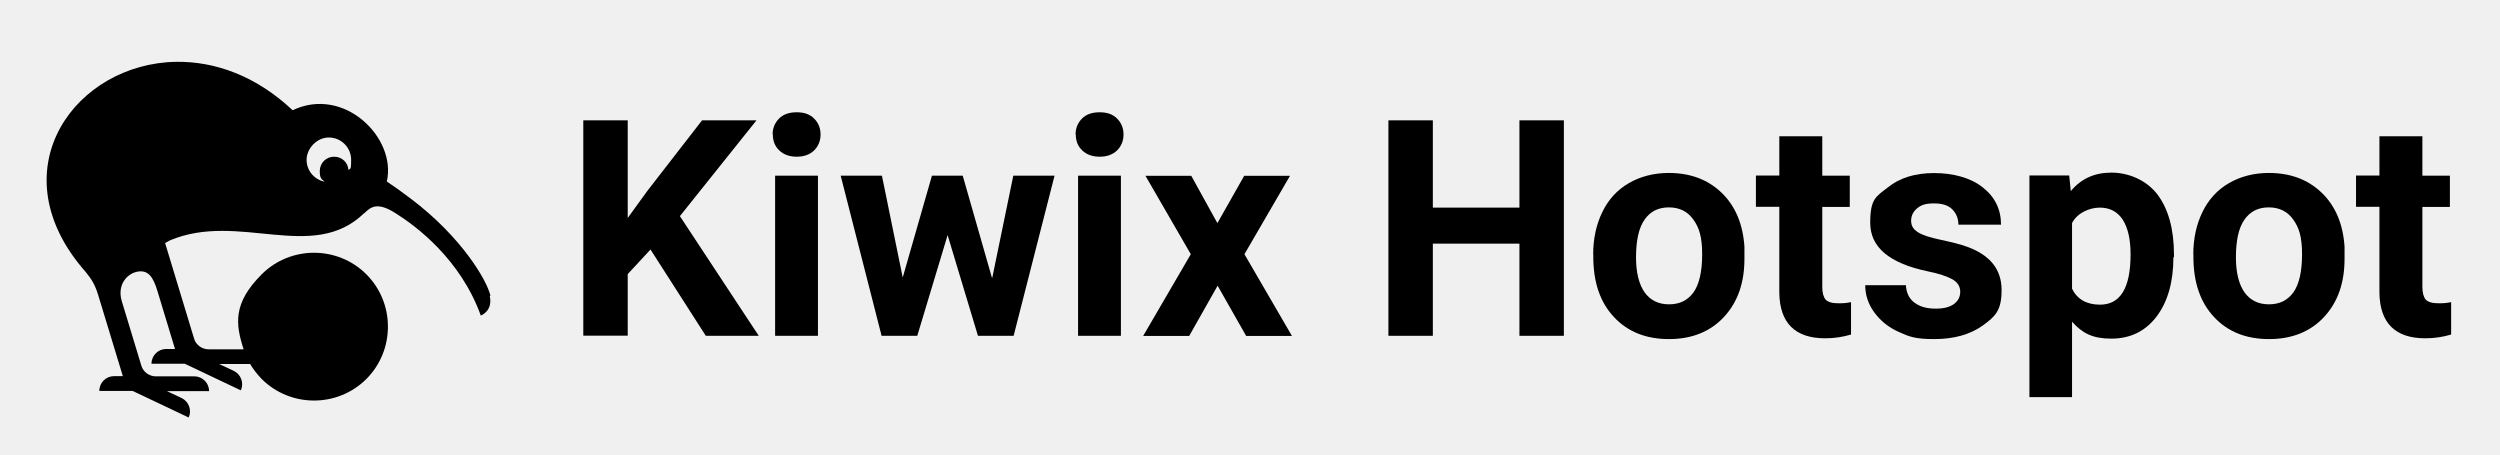
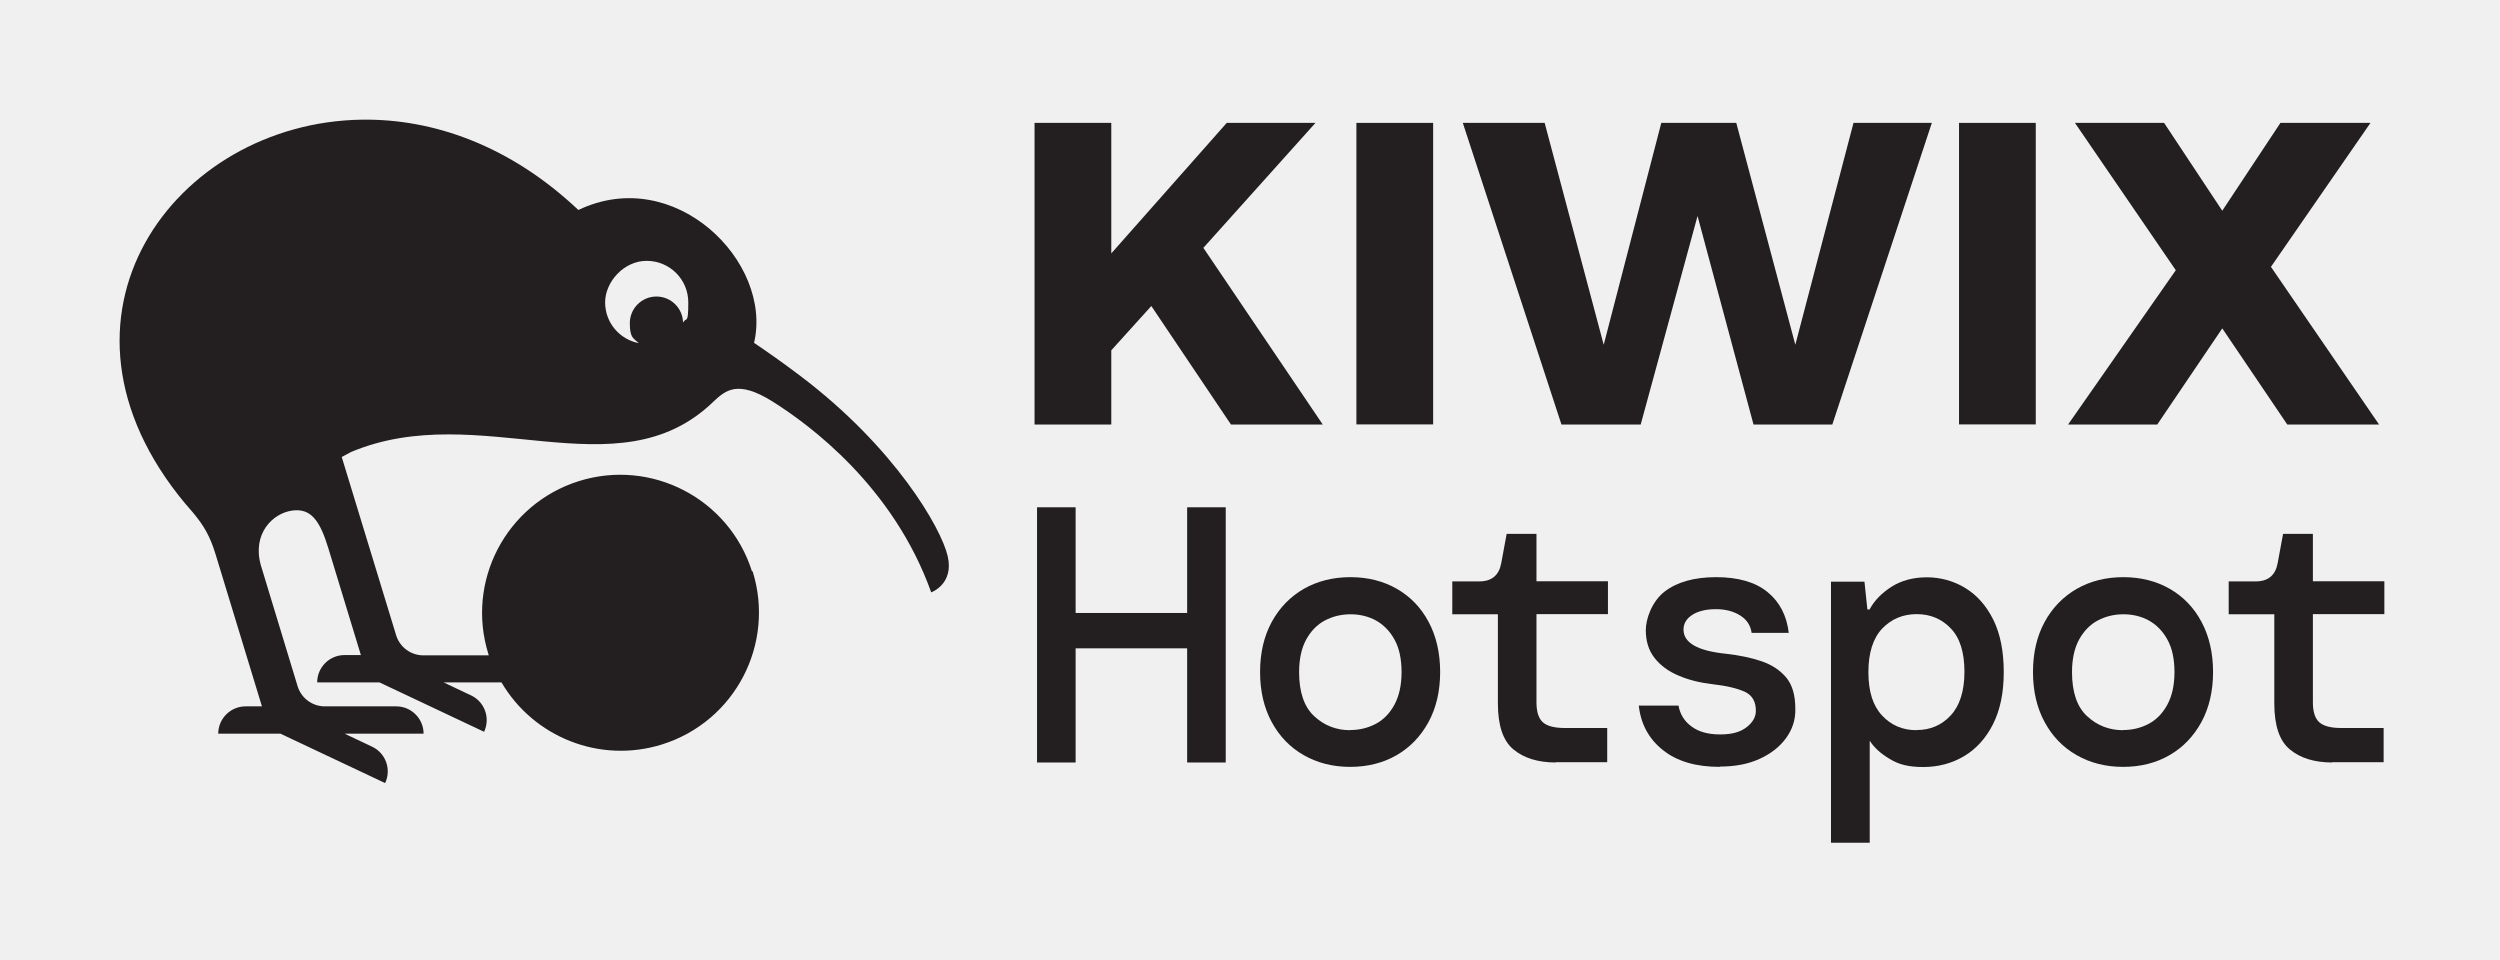
- <svg xmlns="http://www.w3.org/2000/svg" version="1.1" viewBox="0 0 2200 400">
-   <defs>
-     <style>
-       path {
-         fill: #000000;
-       }
-       @media (prefers-color-scheme: dark) {
-         path {
-           fill: #FFFFFF;
-         }
-       }
-       @media (prefers-color-scheme: light) {
-         path {
-           fill: #000000;
-         }
-       }
-     </style>
-   </defs>
-   <g>
-     <path d="M431.6,260.3c-2.9-13.2-25-51.3-69.6-85.1-8.3-6.3-15.5-11.4-21.6-15.5,8.8-38.3-37.5-84.3-82.9-62.7-32.6-30.7-68.8-43-102.2-42.6C66.9,55.6-1.3,147.7,72.2,235.6h0c1.2,1.4,2.4,2.8,3.5,4.1,4.7,5.7,7.9,10.8,10.6,19.6l21.8,71.7h-7.7c-7.1,0-13,5.7-13,13h29.3l49.3,23.4c3.1-6.5,0-14.1-6.1-17.1l-13-6.1h37.1c0-7.1-5.7-13-13-13h-33.8c-5.9,0-11.2-3.9-12.8-9.4l-17.3-57c-4.3-14.9,5.5-24.8,14.9-25.9,8.4-1,12.8,4.5,16.7,17.7l15.3,50.5h-7.7c-7.1,0-13,5.7-13,13h29.3l49.3,23.4c3.1-6.5,0-14.1-6.1-17.1l-13-6.1h27.3c2.8,4.7,6.1,9,10.2,13.2,25.3,25.3,66.8,25.3,92.1,0,25.3-25.3,25.3-66.8,0-92.1-25.3-25.3-66.8-25.3-92.1,0s-23.2,43.6-15.9,66h-30.8c-5.9,0-11.2-3.9-12.8-9.4l-25.5-84.1,4.3-2.4c60.7-25.5,125.6,20,170.7-23.8h.2c5.5-5.3,11.2-10.6,27.7,0,17.9,11.2,57,40.3,74.9,90,0,0,10.8-3.9,7.9-17.1h0l.2-.2ZM306.6,150.1c0-6.9-5.7-12.2-12.6-12.2s-12.6,5.5-12.6,12.6,1.8,7.1,4.3,9.4c-9-1.8-15.9-9.6-15.9-19.3s8.8-19.6,19.6-19.6,19.6,8.8,19.6,19.6-1,6.7-2.6,9.4Z" />
-     <g>
-       <path d="M572.6,219.4l-20.2,21.8v54.2h-39.1V105.9h39.1v85.9l17.1-23.6,48.3-62.3h47.9l-67.4,84.3,69.4,105.3h-46.6l-48.7-76h.2Z" />
-       <path d="M679.9,118.3c0-5.7,2-10.2,5.7-14,3.7-3.7,8.8-5.5,15.5-5.5s11.6,1.8,15.3,5.5c3.7,3.7,5.7,8.3,5.7,14s-2,10.4-5.7,14.1c-3.9,3.7-9,5.5-15.3,5.5s-11.4-1.8-15.3-5.5-5.7-8.3-5.7-14.1h-.2ZM719.8,295.5h-37.7v-140.9h37.7v140.9Z" />
-       <path d="M873.2,244.4l18.5-89.8h36.3l-36,140.9h-31.4l-26.7-88.6-26.7,88.6h-31.4l-36-140.9h36.3l18.3,89.6,25.7-89.6h27.1l25.7,89.8h.2Z" />
-       <path d="M946.5,118.3c0-5.7,2-10.2,5.7-14,3.7-3.7,8.8-5.5,15.5-5.5s11.6,1.8,15.3,5.5c3.7,3.7,5.7,8.3,5.7,14s-2,10.4-5.7,14.1c-3.9,3.7-9,5.5-15.3,5.5s-11.4-1.8-15.3-5.5-5.7-8.3-5.7-14.1h-.2ZM986.4,295.5h-37.7v-140.9h37.7v140.9Z" />
-       <path d="M1071.1,196.7l23.8-42h40.3l-40.1,69,41.8,71.9h-40.3l-25.1-44.2-25,44.2h-40.5l41.9-71.9-39.9-69h40.3l23.2,42h-.4Z" />
-       <path d="M1376.2,295.5h-39.1v-81.1h-76.2v81.1h-39.1V105.9h39.1v76.8h76.2v-76.8h39.1v189.6Z" />
-       <path d="M1402,223.8c0-14,2.8-26.5,8.1-37.3,5.3-11,13.2-19.5,23.2-25.3s21.8-9,35.2-9c19.1,0,34.6,5.9,46.6,17.5,12,11.6,18.7,27.5,20,47.4v9.6c.2,21.6-5.7,38.9-17.9,52.1-12,13-28.3,19.6-48.5,19.6s-36.5-6.5-48.5-19.5c-12.2-13-18.1-30.7-18.1-53v-2ZM1439.7,226.5c0,13.4,2.6,23.6,7.5,30.7,5.1,7.1,12.2,10.6,21.6,10.6s16.3-3.5,21.4-10.4c5.1-7.1,7.7-18.3,7.7-33.6s-2.6-23.4-7.7-30.5c-5.1-7.3-12.4-10.8-21.6-10.8s-16.3,3.5-21.4,10.8c-5.1,7.3-7.5,18.3-7.5,33.4v-.2Z" />
-       <path d="M1603.6,120v34.6h24.2v27.5h-24.2v70.3c0,5.3,1,8.8,2.9,11.2,2,2.2,5.9,3.3,11.4,3.3s7.9-.4,11-1v28.5c-7.5,2.2-14.9,3.3-22.8,3.3-26.3,0-39.9-13.4-40.3-39.9v-75.8h-20.6v-27.5h20.6v-34.6h37.7Z" />
-       <path d="M1725,256.6c0-4.5-2.4-8.3-6.9-10.8s-11.8-5.1-22-7.1c-33.6-7.1-50.3-21.2-50.3-42.6s5.1-23,15.5-31.2c10.4-8.4,24-12.6,40.7-12.6s32.2,4.1,42.8,12.6c10.8,8.4,16.1,19.5,16.1,32.8h-37.5c0-5.3-1.8-9.8-5.3-13.4s-8.8-5.3-16.3-5.3-11.2,1.4-14.7,4.3-5.3,6.5-5.3,11,2,7.5,5.9,10c3.9,2.6,10.6,4.7,20,6.7s17.3,3.9,23.8,6.3c19.8,7.3,29.9,19.8,29.9,37.9s-5.5,23.2-16.5,31.2c-11,7.9-25.3,12-42.6,12s-22.2-2.2-31.4-6.3c-9.2-4.1-16.3-10-21.6-17.3s-7.9-15.3-7.9-23.8h35.8c.4,6.7,2.8,11.8,7.5,15.3,4.5,3.5,10.8,5.3,18.5,5.3s12.6-1.4,16.3-4.1c3.7-2.8,5.5-6.3,5.5-10.8l.2-.2Z" />
-       <path d="M1912.6,226.3c0,21.6-4.9,39.1-14.7,52.1-9.8,13-23.2,19.6-39.9,19.6s-25.7-4.9-34.6-14.9v66.4h-37.5v-195.1h35l1.4,13.8c9-11,21-16.3,35.8-16.3s30.8,6.5,40.5,19.3c9.6,12.8,14.5,30.5,14.5,53v2l-.4.2ZM1874.9,223.6c0-13.2-2.4-23.2-6.9-30.3-4.7-7.1-11.4-10.6-20.2-10.6s-19.8,4.5-24.4,13.6v57.8c4.5,9.2,12.8,14,24.6,14,17.9,0,26.9-14.7,26.9-44.2v-.2Z" />
-       <path d="M1930.1,223.8c0-14,2.8-26.5,8.1-37.3,5.3-11,13.2-19.5,23.2-25.3s21.8-9,35.2-9c19.1,0,34.6,5.9,46.6,17.5,12,11.6,18.7,27.5,20,47.4v9.6c.2,21.6-5.7,38.9-17.9,52.1-12,13-28.3,19.6-48.5,19.6s-36.5-6.5-48.5-19.5c-12.2-13-18.1-30.7-18.1-53v-2ZM1967.6,226.5c0,13.4,2.6,23.6,7.5,30.7,5.1,7.1,12.2,10.6,21.6,10.6s16.3-3.5,21.4-10.4c5.1-7.1,7.7-18.3,7.7-33.6s-2.6-23.4-7.7-30.5c-5.1-7.3-12.4-10.8-21.6-10.8s-16.3,3.5-21.4,10.8c-5.1,7.3-7.5,18.3-7.5,33.4v-.2Z" />
-       <path d="M2131.7,120v34.6h24.2v27.5h-24.2v70.3c0,5.3,1,8.8,2.9,11.2,2,2.2,5.9,3.3,11.4,3.3s7.9-.4,11-1v28.5c-7.5,2.2-14.9,3.3-22.8,3.3-26.3,0-39.9-13.4-40.3-39.9v-75.8h-20.6v-27.5h20.6v-34.6h37.7Z" />
-     </g>
+ <svg xmlns="http://www.w3.org/2000/svg" height="495" viewBox="0 0 1290 495" width="1290">
+   <g fill="#231f20" transform="matrix(.7541984 0 0 .7541984 61.69948 61.74806)">
+     <path d="m818.2 2.2h-60.7l-79 89.3v-89.3h-52.5v206.4h52.5v-50.8l27.4-30.3 54.5 81.1h62.8l-81.7-120.9z" />
+     <path d="m846.2 2.2h52.5v206.3h-52.5z" />
+     <path d="m1146.5 154-40.4-151.8h-51.3l-39.4 151.8-40.4-151.8h-56l67.5 206.4h54.2l38.9-142.7 38.3 142.7h53.9l68.1-206.4h-53.6z" />
+     <path d="m1258.5 2.2h52.5v206.3h-52.5z" />
+     <path d="m1471.9 100.7 68.1-98.5h-61.6l-39.8 60.1-39.8-60.1h-61l69 100.8-73.7 105.6h61l44.5-65.8 44.5 65.8h62.8z" />
+     <path d="m627.7 439.8v-174.6h26.4v72.3h76.3v-72.3h26.4v174.6h-26.4v-78.1h-76.3v78.1z" />
+     <path d="m841.9 442.8c-11.8 0-22.4-2.7-31.7-8s-16.6-12.8-21.9-22.6c-5.3-9.7-8-21.2-8-34.3s2.7-24.6 8-34.3 12.6-17.2 21.9-22.6c9.3-5.3 20-8 31.9-8s22.6 2.7 31.8 8 16.5 12.8 21.7 22.6c5.2 9.7 7.9 21.2 7.9 34.3s-2.7 24.6-8 34.3-12.6 17.3-21.8 22.6-19.8 8-31.8 8zm0-25.2c6.3 0 12.1-1.4 17.5-4.2 5.3-2.8 9.6-7.2 12.8-13.1s4.9-13.3 4.9-22.3-1.6-16.6-4.9-22.4c-3.2-5.8-7.5-10.1-12.7-13-5.2-2.8-11-4.2-17.3-4.2s-12.1 1.4-17.5 4.2c-5.3 2.8-9.6 7.2-12.8 13s-4.9 13.3-4.9 22.4c0 13.6 3.4 23.7 10.3 30.1s15.1 9.6 24.6 9.6z" />
+     <path d="m982.6 439.8c-12.1 0-21.8-3-28.9-8.9-7.2-5.9-10.7-16.4-10.7-31.6v-60.9h-31.2v-22.5h18.5c8.5 0 13.5-4.2 15-12.5l3.7-20h20.4v32.4h48.9v22.5h-48.9v60.4c0 6.5 1.5 11 4.4 13.6s7.9 3.9 15.1 3.9h28.9v23.4h-35.2z" />
+     <path d="m1094.8 442.8c-16.3 0-29.3-3.8-38.9-11.5-9.6-7.6-15.1-17.8-16.5-30.4h27.2c1 5.8 3.9 10.6 8.8 14.2 4.9 3.7 11.4 5.5 19.6 5.5s13.8-1.6 18.1-4.9c4.2-3.2 6.4-7 6.4-11.3 0-6.3-2.5-10.6-7.6-13-5.1-2.3-12.5-4.1-22.3-5.2-8.5-1-16.2-2.9-23.1-5.9-6.9-2.9-12.3-6.9-16.3-12s-6-11.4-6-19.1 4.2-19.5 12.7-26.2c8.5-6.6 20.3-10 35.4-10s26.9 3.4 35.2 10.2 13.1 16.1 14.5 27.9h-25.4c-.7-5-3.2-8.9-7.7-11.8s-10.1-4.4-16.7-4.4-12.2 1.3-16.2 3.9-6 5.9-6 10.1c0 9 9.6 14.5 28.9 16.5 9.1 1 17.3 2.7 24.4 5.1s12.8 6.2 17 11.2c4.2 5.1 6.2 12.2 6.2 21.3.2 7.5-2 14.2-6.4 20.2s-10.5 10.7-18.2 14.2-16.8 5.2-27.1 5.2z" />
+     <path d="m1170.9 494.7v-178.6h22.9l2 19h1.5c3.3-6.2 8.4-11.3 15.1-15.6 6.7-4.2 14.8-6.4 24.1-6.4s18.5 2.5 26.4 7.4c8 4.9 14.3 12.1 19.1 21.7 4.7 9.6 7.1 21.5 7.1 35.8s-2.5 26-7.4 35.7c-4.9 9.6-11.5 16.9-19.8 21.8s-17.6 7.4-27.9 7.4-16.8-1.8-22.9-5.5c-6.2-3.7-10.7-7.8-13.7-12.5v69.8h-26.4zm58.6-77.1c9.3 0 17.1-3.3 23.3-10s9.4-16.6 9.4-29.9-3.1-23.2-9.4-29.7c-6.2-6.5-14-9.7-23.3-9.7s-17.3 3.3-23.6 9.9c-6.2 6.6-9.4 16.5-9.4 29.8s3.1 23 9.4 29.7c6.2 6.7 14.1 10 23.6 10z" />
+     <path d="m1370.7 442.8c-11.8 0-22.4-2.7-31.7-8s-16.6-12.8-21.9-22.6c-5.3-9.7-8-21.2-8-34.3s2.7-24.6 8-34.3 12.6-17.2 21.9-22.6c9.3-5.3 20-8 31.9-8s22.6 2.7 31.8 8 16.5 12.8 21.7 22.6c5.2 9.7 7.9 21.2 7.9 34.3s-2.7 24.6-8 34.3-12.6 17.3-21.8 22.6-19.8 8-31.8 8zm0-25.2c6.3 0 12.1-1.4 17.5-4.2 5.3-2.8 9.6-7.2 12.8-13.1s4.9-13.3 4.9-22.3-1.6-16.6-4.9-22.4c-3.2-5.8-7.5-10.1-12.7-13-5.2-2.8-11-4.2-17.3-4.2s-12.1 1.4-17.5 4.2c-5.3 2.8-9.6 7.2-12.8 13s-4.9 13.3-4.9 22.4c0 13.6 3.4 23.7 10.3 30.1s15.1 9.6 24.6 9.6z" />
+     <path d="m1513.8 439.8c-12.1 0-21.8-3-28.9-8.9-7.2-5.9-10.7-16.4-10.7-31.6v-60.9h-31.2v-22.5h18.5c8.5 0 13.5-4.2 15-12.5l3.7-20h20.4v32.4h48.9v22.5h-48.9v60.4c0 6.5 1.5 11 4.4 13.6s7.9 3.9 15.1 3.9h28.9v23.4h-35.2z" />
+     <path d="m432.7 309.1c-15.7-49.8-68.7-77.4-118.5-61.8-49.8 15.7-77.5 68.7-61.8 118.5 0 .2.2.5.2.7h-44.8c-8.5 0-16.1-5.6-18.6-13.8l-37.2-121.9 6.3-3.4c88-37 182.2 29 247.8-34.3l.4-.4c8.1-7.4 16.2-14.9 40.2.1 25.8 16.2 82.8 58.4 108.6 130.6 0 0 15.7-5.6 11.3-24.7-4.4-19.2-36.1-74.5-101-123.5-11.9-9-22.6-16.5-31.5-22.5 13-55.5-54.4-122.4-120.2-90.9-47-44.4-99.7-62.5-148.1-61.8-128.2 1.8-227.1 135.4-120.7 262.9l.2.2c1.6 1.9 3.3 3.9 5 5.8 6.9 8.3 11.5 15.6 15.4 28.5l31.7 104h-11.2c-10.3 0-18.7 8.4-18.7 18.7h42.6l71.6 33.8c4.4-9.4.4-20.5-8.9-24.9l-18.8-8.9h54c0-10.3-8.4-18.7-18.7-18.7h-48.9c-8.5 0-16.1-5.6-18.6-13.8l-25.1-82.6c-6.2-21.7 8.1-35.9 21.7-37.6 12.3-1.5 18.5 6.4 24.4 25.7l22.3 73.2h-11.2c-10.3 0-18.7 8.4-18.7 18.7h42.6l71.6 33.8c4.4-9.4.4-20.5-8.9-24.9l-18.8-8.9h39.6c21.8 37.2 67.1 55.9 110 42.4 49.8-15.7 77.4-68.7 61.8-118.5zm-72-212.5c15.7 0 28.4 12.7 28.4 28.4s-1.3 9.7-3.6 13.8c-.2-9.8-8.2-17.8-18.2-17.8s-18.2 8.1-18.2 18.2 2.4 10.3 6.2 13.7c-13.2-2.5-23.1-14-23.1-27.9s12.7-28.4 28.4-28.4z" />
  </g>
</svg>
